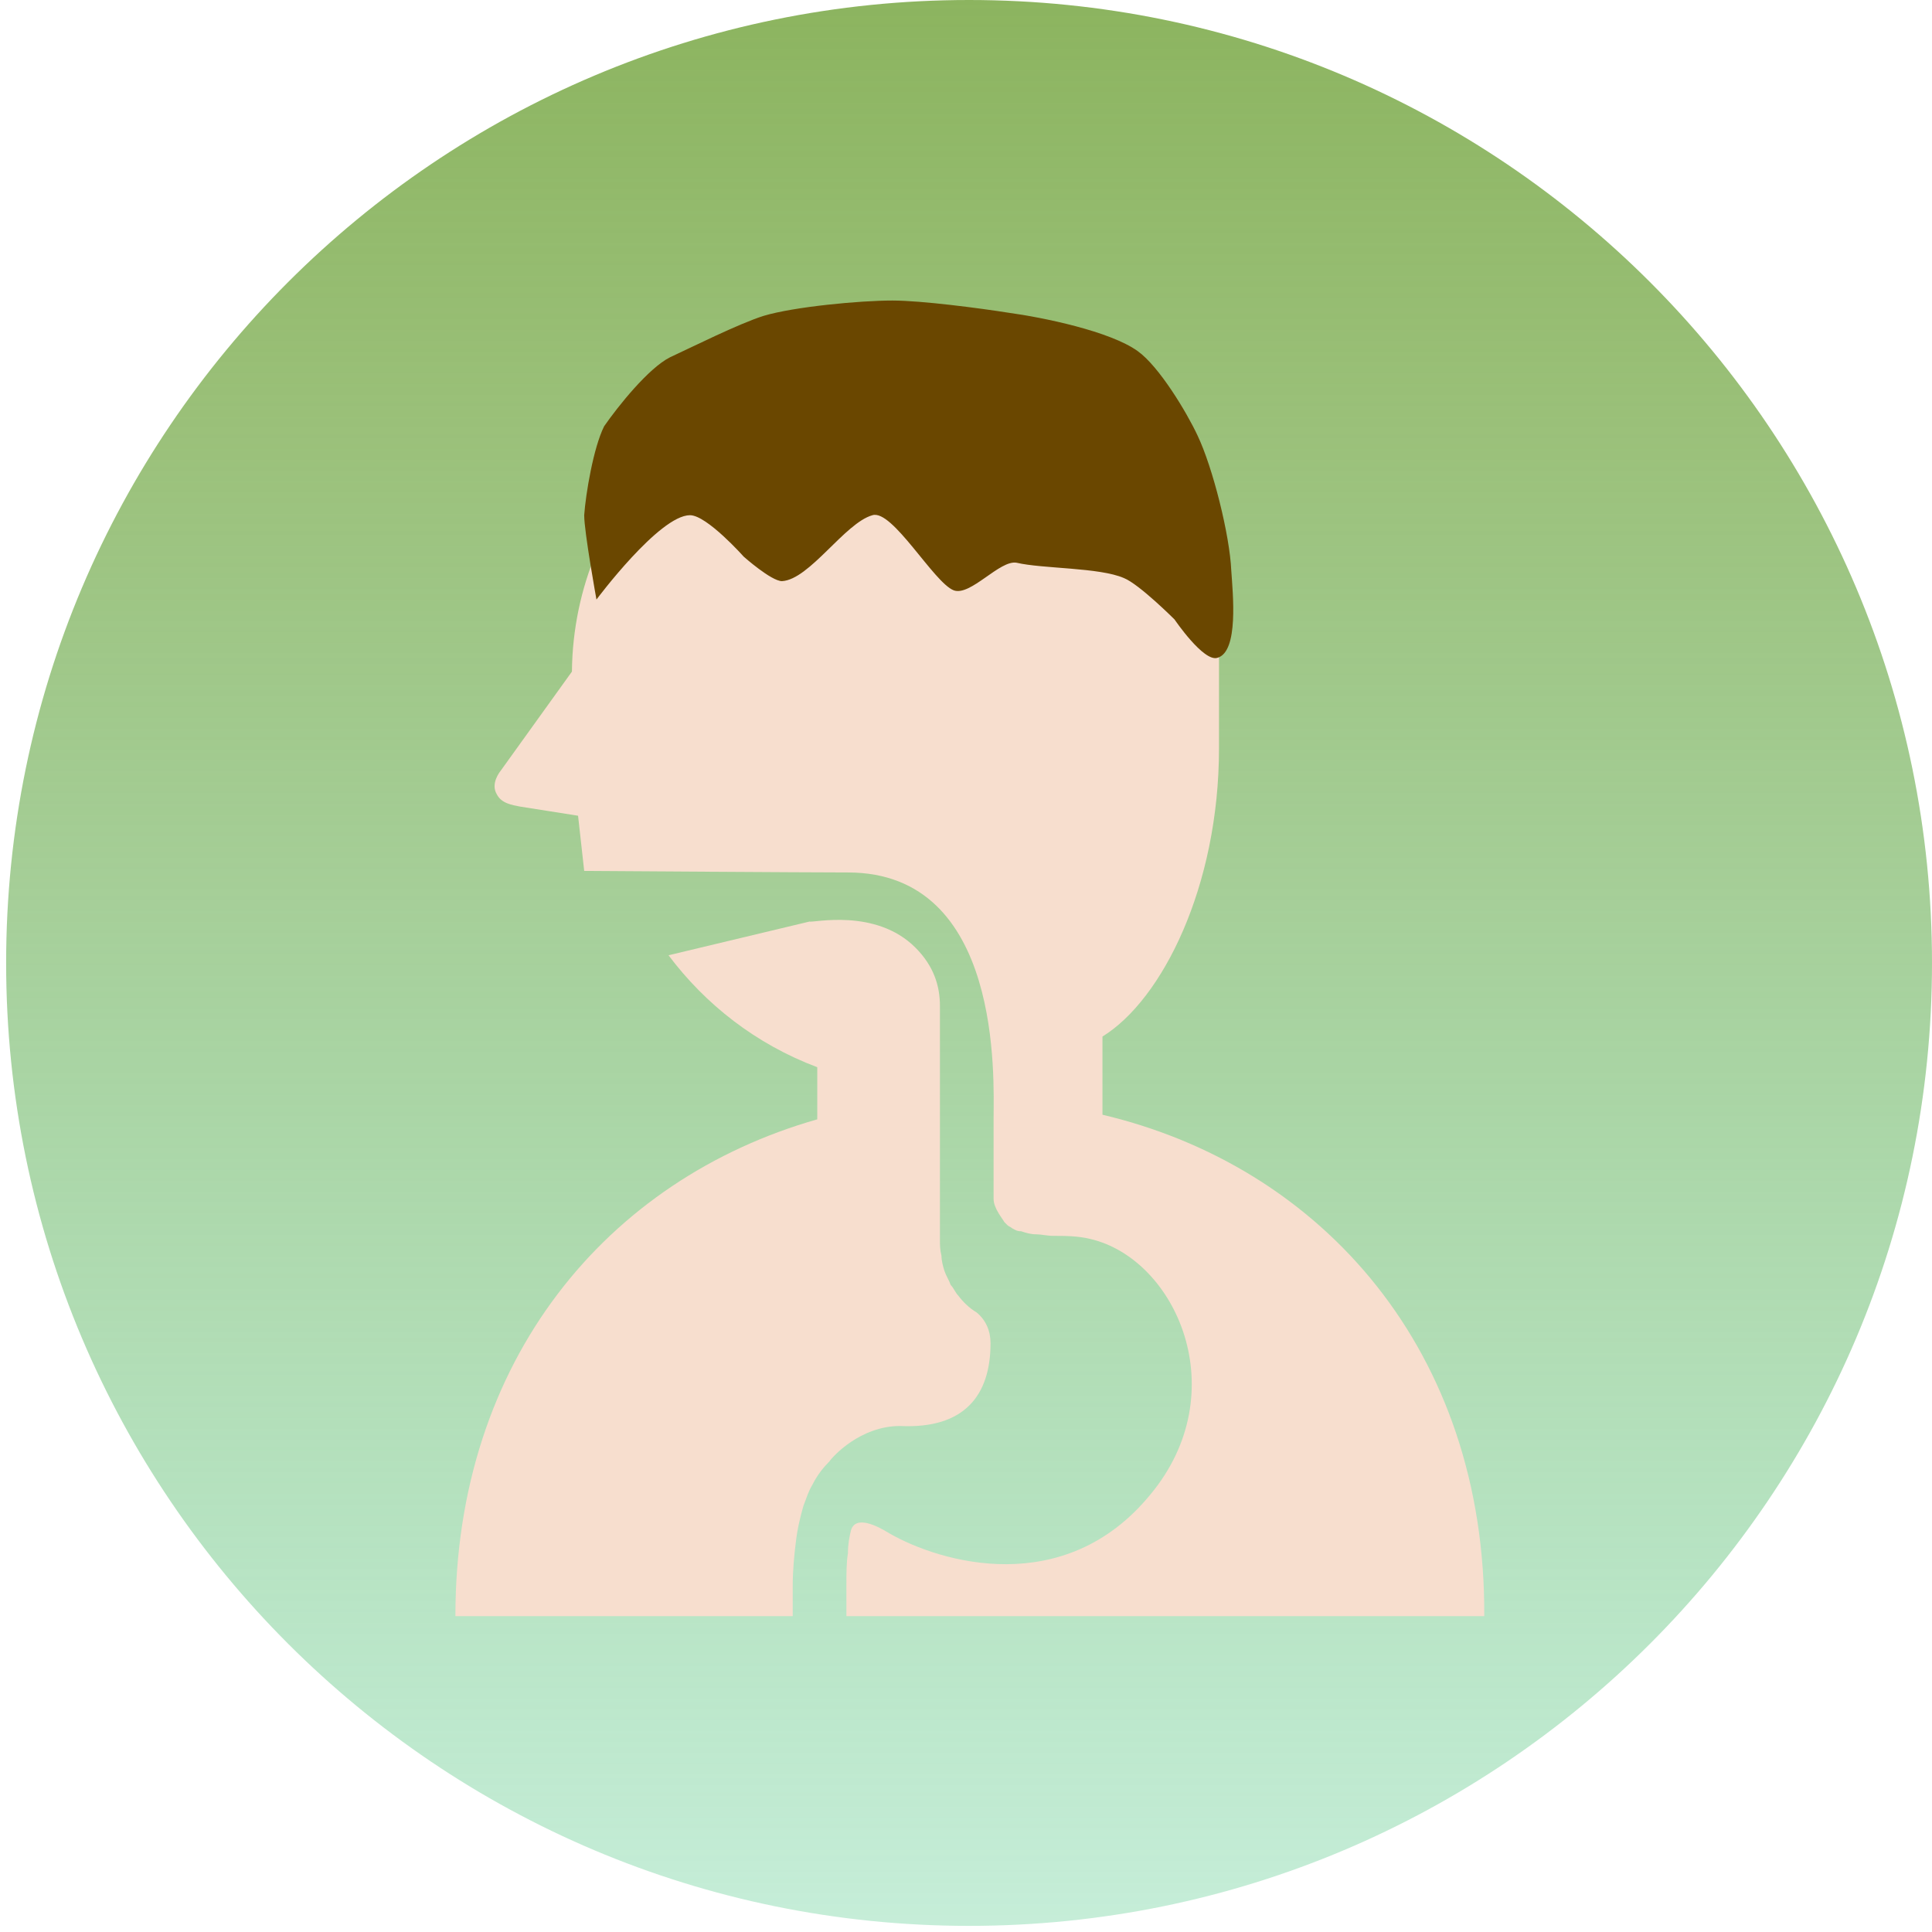
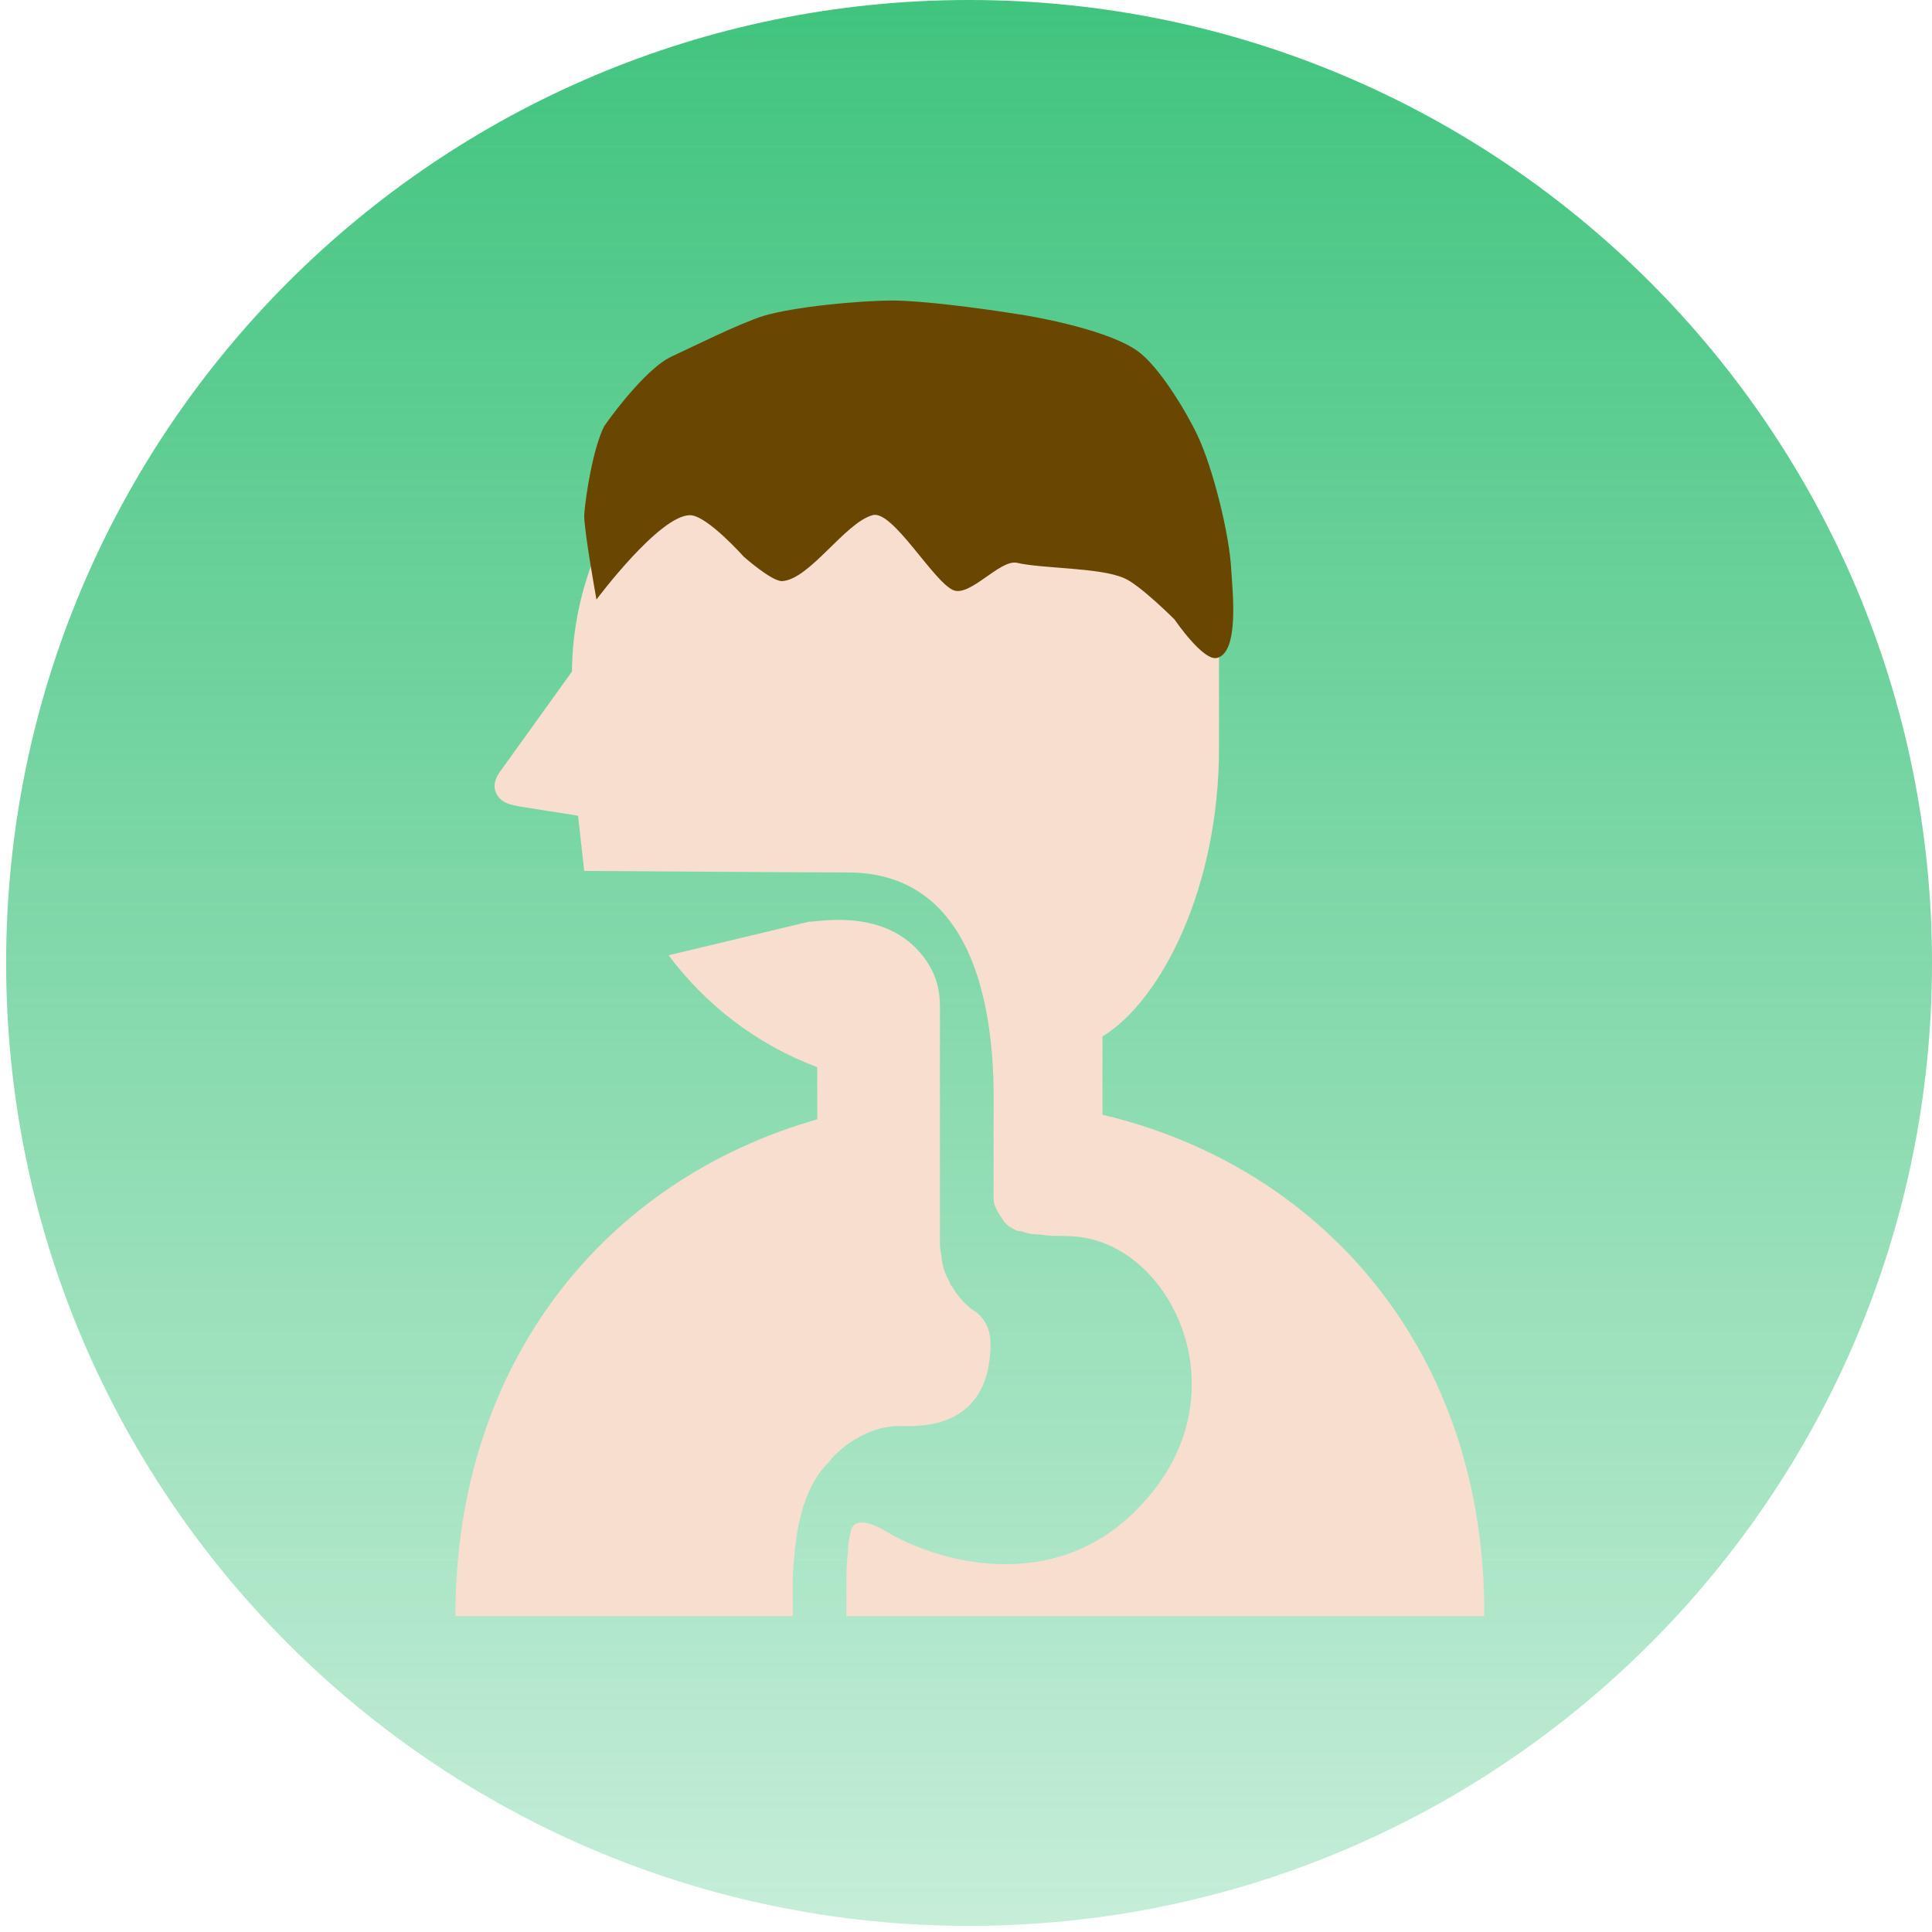
<svg xmlns="http://www.w3.org/2000/svg" version="1.1" id="Ebene_1" x="0px" y="0px" viewBox="0 0 126 126" style="enable-background:new 0 0 126 126;" xml:space="preserve">
  <style type="text/css">
	.st0{fill:url(#SVGID_1_);}
	.st1{fill:#F7DECE;}
	.st2{fill:#6A4700;}
</style>
  <linearGradient id="SVGID_1_" gradientUnits="userSpaceOnUse" x1="63.2" y1="402" x2="63.2" y2="527.6" gradientTransform="matrix(1 0 0 1 0 -402)">
-     <stop offset="0" style="stop-color:#8CB45F" />
-     <stop offset="0.225" style="stop-color:#88B561;stop-opacity:0.843" />
-     <stop offset="0.457" style="stop-color:#7BB766;stop-opacity:0.68" />
-     <stop offset="0.694" style="stop-color:#67BC6E;stop-opacity:0.514" />
-     <stop offset="0.931" style="stop-color:#4AC27A;stop-opacity:0.348" />
+     <stop offset="0" style="stop-color:#40C47E" />
    <stop offset="1" style="stop-color:#40C47E;stop-opacity:0.3" />
  </linearGradient>
  <circle class="st0" cx="63.2" cy="62.8" r="62.8" />
  <path class="st1" d="M64.6,87.6c0-0.8-0.3-1.5-0.9-2c-0.5-0.3-0.9-0.7-1.2-1.1c-0.2-0.2-0.3-0.5-0.5-0.7c-0.1-0.3-0.3-0.6-0.4-0.9  c-0.1-0.3-0.2-0.7-0.2-1c-0.1-0.4-0.1-0.7-0.1-1.1s0-0.8,0-1.1c0-0.3,0-0.6,0-0.9v-0.2v-1.5v-0.6c0,0,0-8.1,0-10.9  c0-1.3-0.4-2.6-1.6-3.8c-2.6-2.6-6.7-1.6-6.9-1.7l-9.2,2.2c2.4,3.2,5.7,5.8,9.7,7.3V73c-13.7,3.9-23.6,15.7-23.6,32.4h13h9v-2  c0-1,0.1-2,0.2-2.8c0.1-0.9,0.3-1.7,0.5-2.4c0.2-0.5,0.3-0.9,0.6-1.4c0.3-0.6,0.7-1.1,1.1-1.5c0.2-0.3,2-2.3,4.6-2.3  C62.9,93.2,64.6,91,64.6,87.6z" />
  <path class="st1" d="M71.9,72.7v-5.1c3.9-2.4,7.6-9.8,7.6-18.8V43C79,31.4,69.1,22.5,57.4,23c-11.2,0.5-20,9.8-20.1,20.8l-4.6,6.4  c-0.4,0.5-0.6,1.1-0.3,1.6c0.3,0.6,1,0.7,1.5,0.8l3.8,0.6l0.4,3.6c0,0,14.8,0.1,17.2,0.1c10.1,0,9.5,13.5,9.5,16c0,1.8,0,3.1,0,3.1  v0.3c0,0.3,0,0.6,0,0.9c0,0.4,0,0.7,0,1c0,0.6,0.6,1.3,0.7,1.5c0.1,0.1,0.1,0.1,0.2,0.2s0.2,0.1,0.3,0.2c0.2,0.1,0.3,0.2,0.6,0.2  c0.3,0.1,0.6,0.2,1,0.2c0.3,0,0.7,0.1,1.1,0.1c0.7,0,1.6,0,2.4,0.2c5.6,1.3,9.5,10,3.9,16.7c-5.6,6.8-13.7,4.4-17,2.5  c-0.8-0.5-2.2-1.2-2.5-0.2c-0.1,0.4-0.2,0.9-0.2,1.5c-0.1,0.6-0.1,1.3-0.1,2.1v2h26.1h15.5C96.9,88.2,86.3,76.1,71.9,72.7z" />
  <line class="st1" x1="64.8" y1="70.4" x2="71.9" y2="72.7" />
  <path class="st2" d="M38.1,33.6c0,1.1,0.8,5.5,0.8,5.5s4.1-5.5,6.1-5.5c1.1,0,3.5,2.7,3.5,2.7s1.8,1.6,2.5,1.6  c1.8-0.1,4.1-3.8,5.9-4.3c1.3-0.4,4,4.4,5.3,4.9c1.1,0.4,3-2,4.1-1.8c1.7,0.4,5.4,0.3,7,1c1,0.4,3.3,2.7,3.3,2.7s1.9,2.8,2.8,2.5  c1.4-0.4,1-4.2,0.9-5.7c-0.1-2.3-1.2-6.7-2.2-8.8c-0.7-1.5-2.5-4.5-3.9-5.5c-1.8-1.3-6.2-2.2-8.4-2.5c-1.9-0.3-5.7-0.8-7.6-0.8  c-2.1,0-6.4,0.4-8.4,1c-1.6,0.5-4.8,2.1-6.1,2.7c-1.4,0.7-3.4,3.2-4.3,4.5C38.7,29.2,38.2,32.2,38.1,33.6z" />
</svg>
